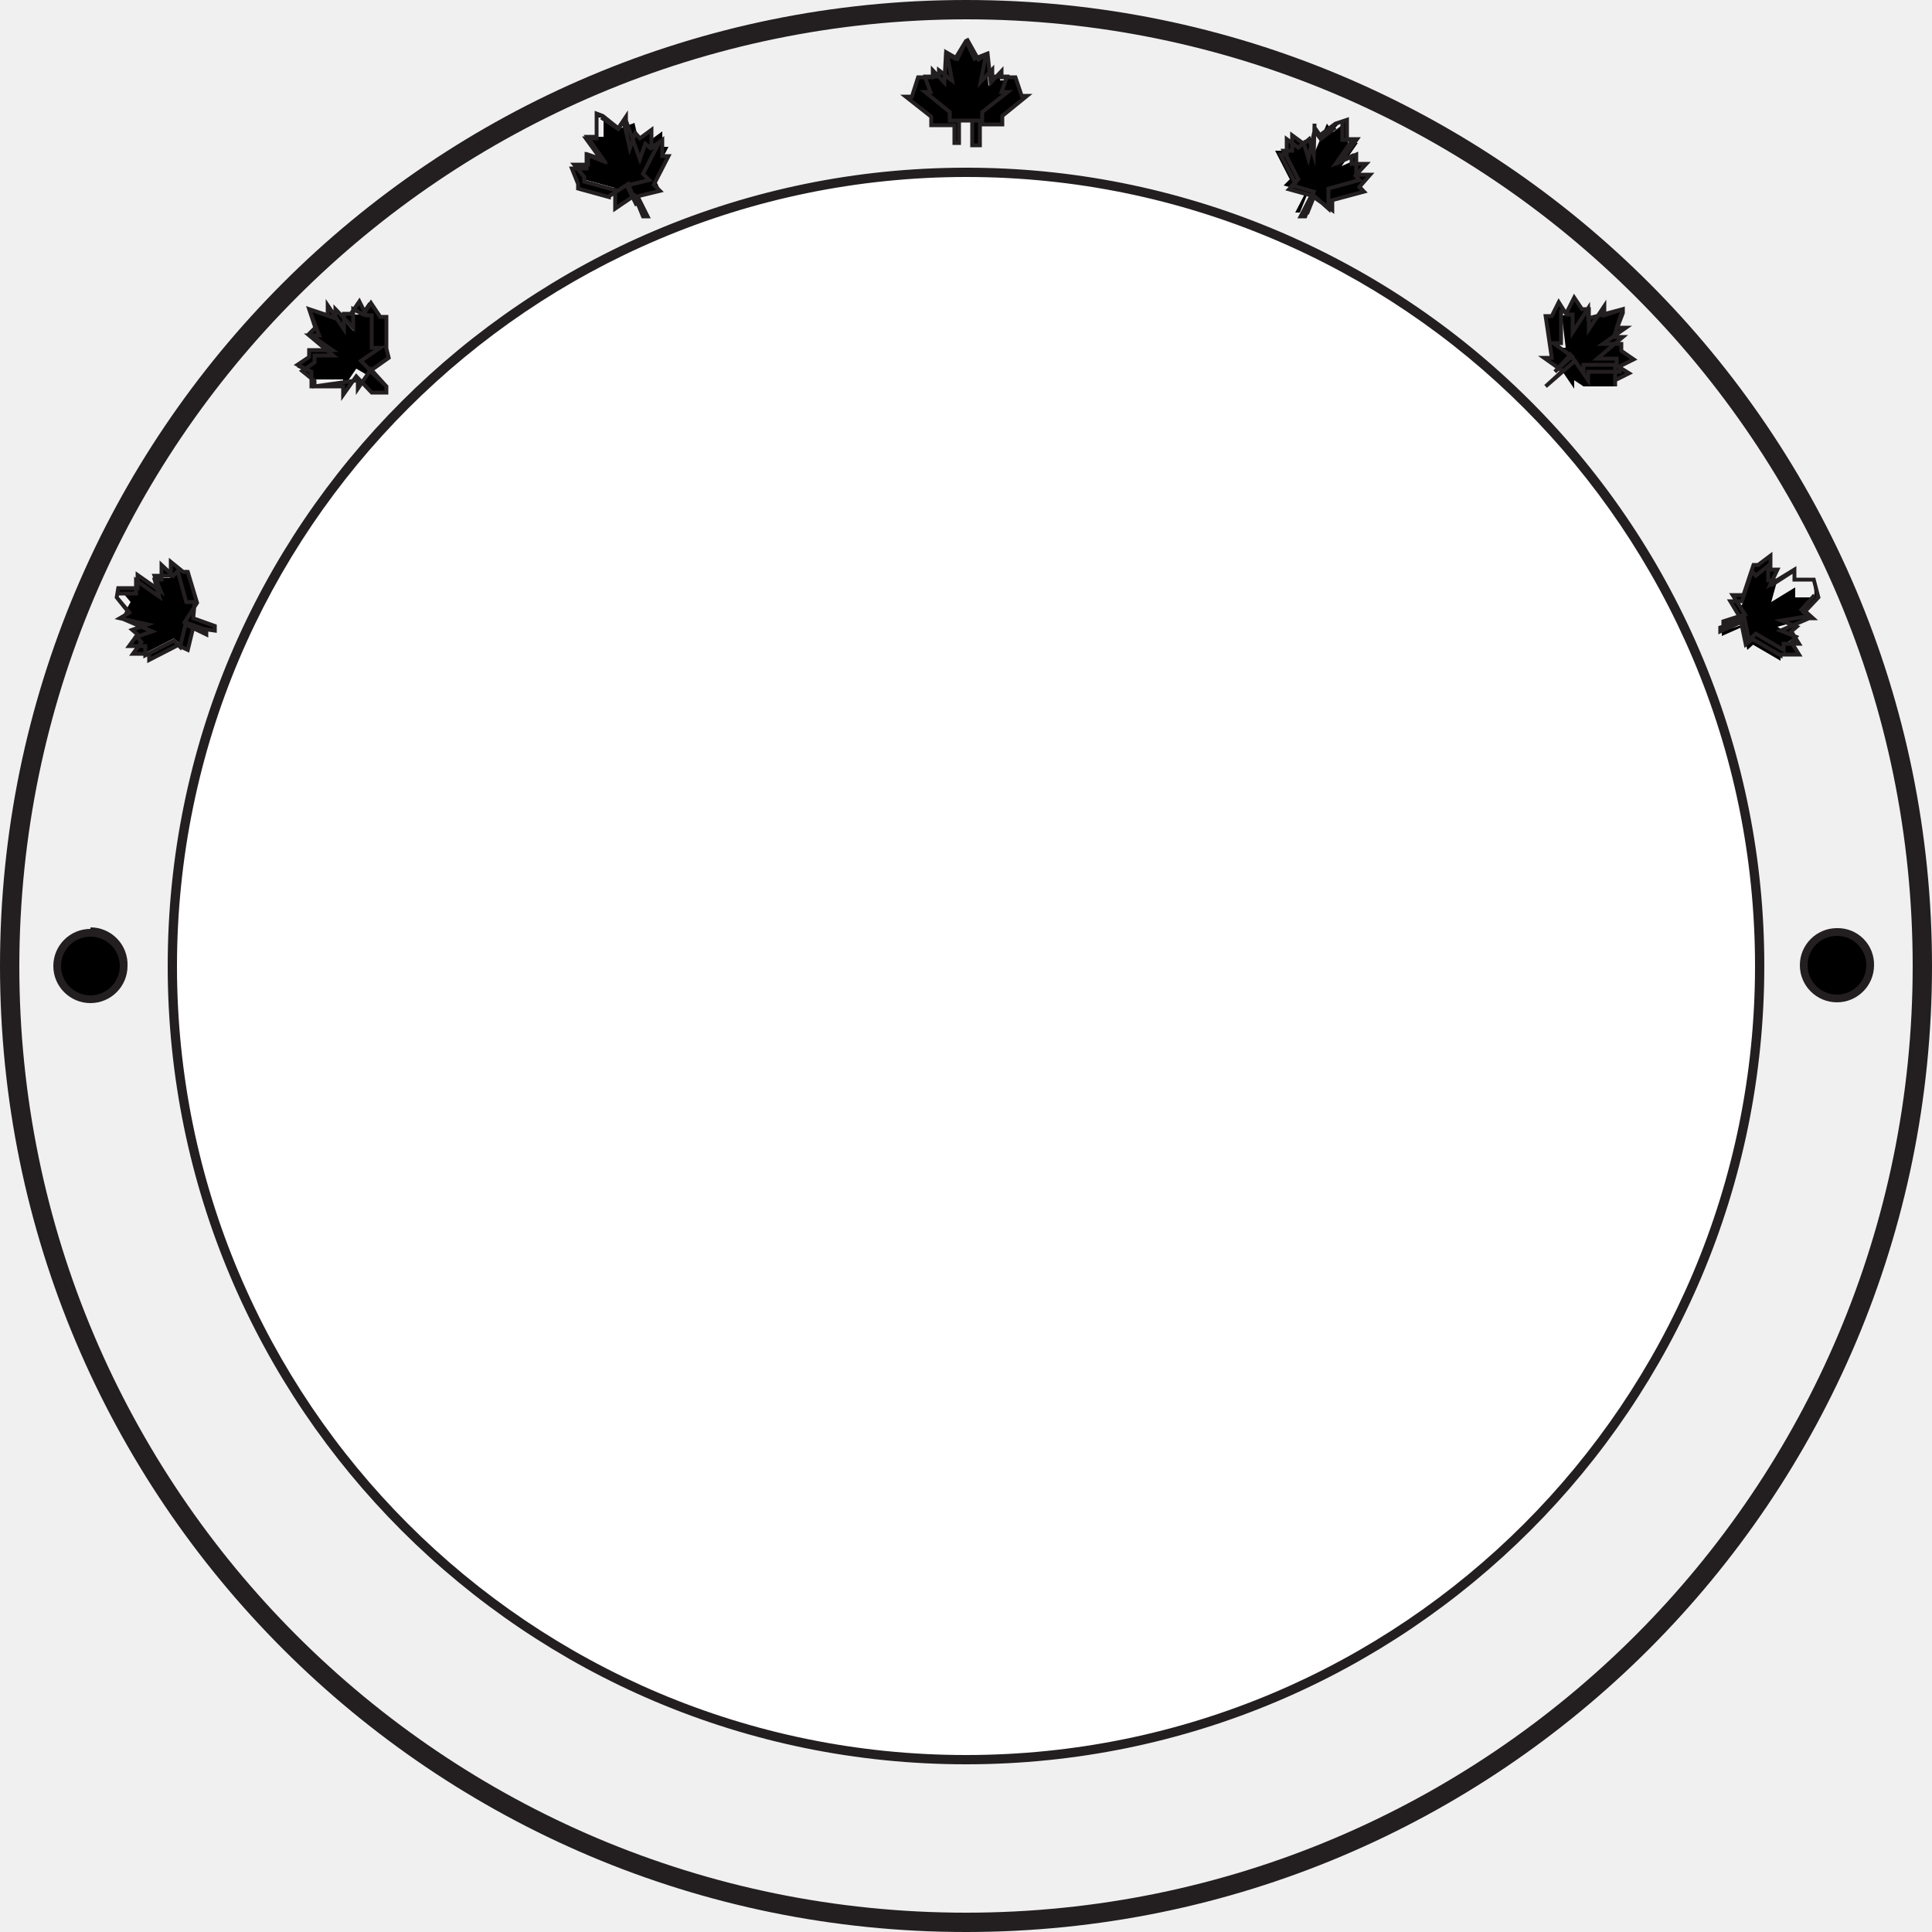
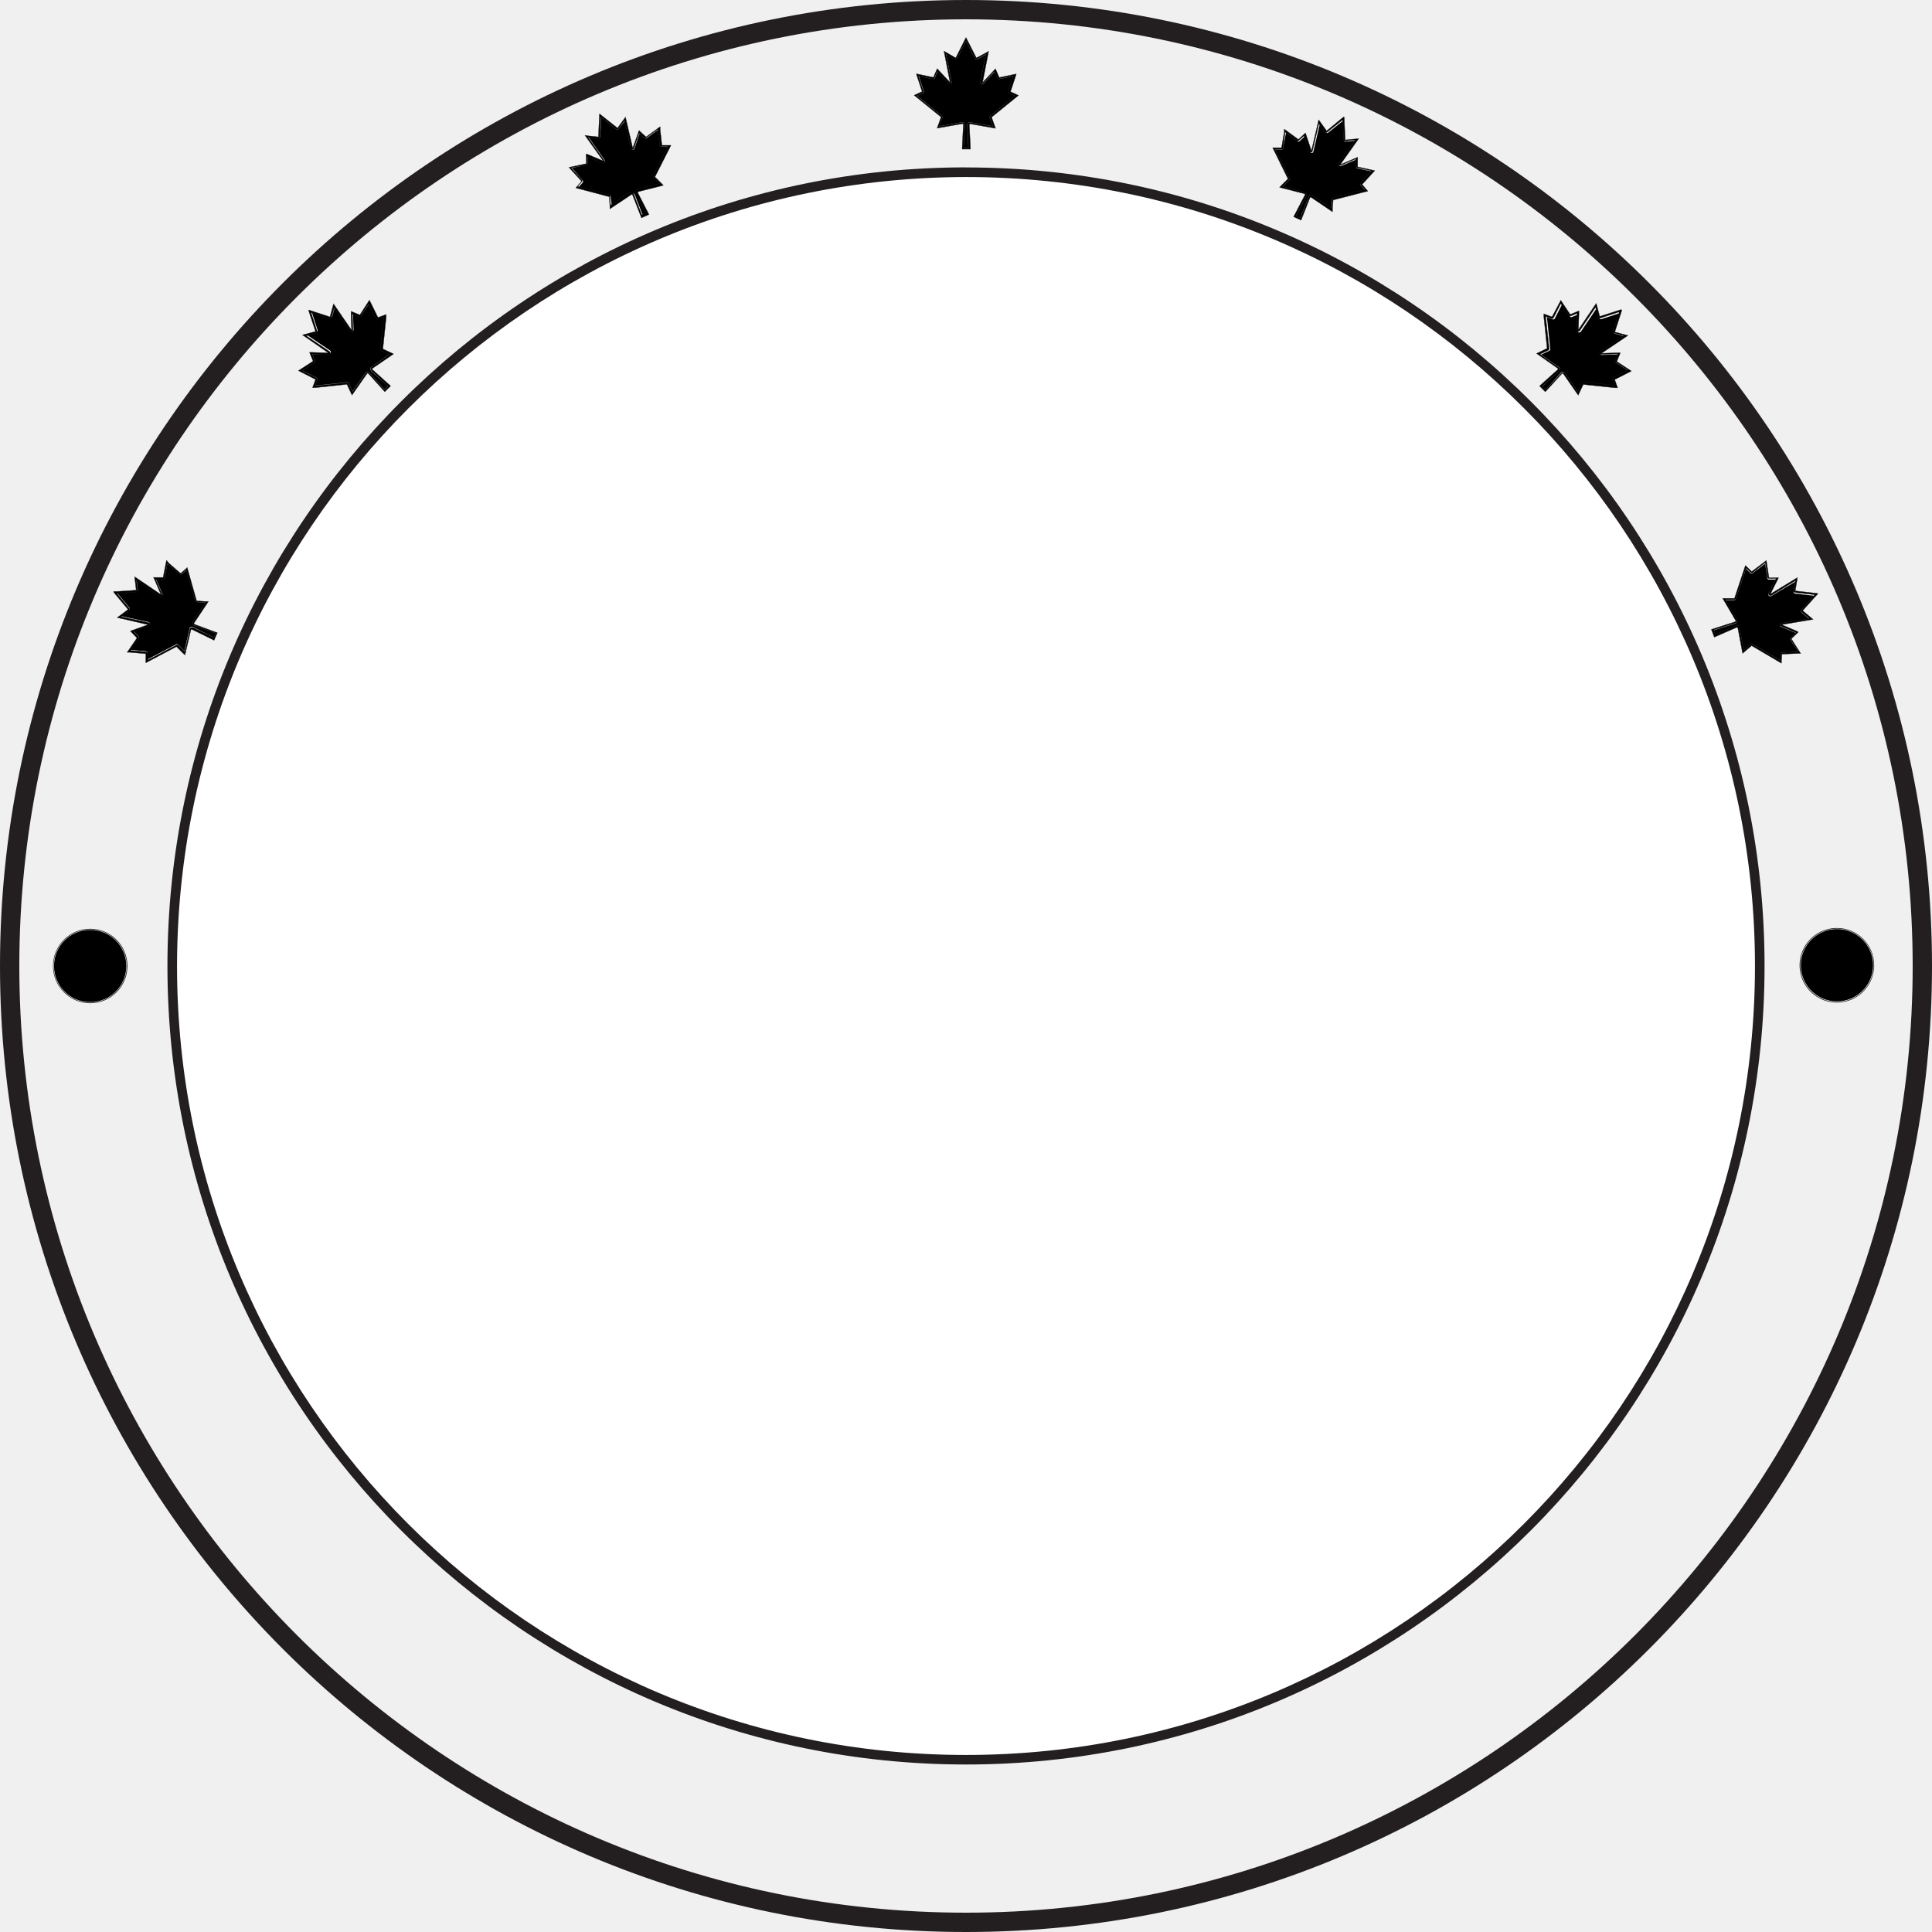
- <svg xmlns="http://www.w3.org/2000/svg" id="Layer_1" data-name="Layer 1" viewBox="0 0 25 25">
-   <path d="M12.5.25A12.25,12.25,0,1,1,.25,12.5,12.27,12.27,0,0,1,12.5.25m0-.25A12.5,12.5,0,1,0,25,12.5,12.5,12.5,0,0,0,12.5,0Z" fill="#231f20" />
-   <circle cx="12.5" cy="12.5" r="10.27" fill="#fff" />
-   <path d="M12.5,2.29A10.21,10.21,0,1,1,2.29,12.5,10.22,10.22,0,0,1,12.5,2.29m0-.12A10.33,10.33,0,1,0,22.83,12.5,10.32,10.32,0,0,0,12.5,2.17Z" fill="#231f20" />
-   <path d="M4.93,4.51l0-.42-.07,0s0,0,0,0l-.09-.18-.11.16h0l-.09,0v.21s0,0,0,0h0L4.32,4l0,.13h0L4,4l.08.24h0v0h0L4,4.34l.31.21a0,0,0,0,1,0,0H4l0,.09s0,0,0,0h0l-.16.11.18.09s0,0,0,0l0,.07.42,0h0l0,.11.17-.25h0a0,0,0,0,1,0,0L5,5,5,5,4.8,4.8h0a0,0,0,0,1,0,0h0l.25-.17-.11,0Z" />
-   <path d="M4,4l.24.08h0l0-.13.21.31h0s0,0,0,0V4.06l.09,0h0l.11-.16.09.18s0,0,0,0l.07,0,0,.42v0l.11,0-.25.17h0a0,0,0,0,0,0,0h0L5,5,5,5l-.2-.22a0,0,0,0,0,0,0h0l-.17.25,0-.11h0L4.07,5l0-.07s0,0,0,0L3.91,4.8l.16-.11h0s0,0,0,0l0-.09h.24a0,0,0,0,0,0,0L4,4.34l.13,0h0v0h0L4,4M4,4v0l.08.24h0L4,4.32l0,0,0,0,.3.21H4v0l0,.09h0l-.15.1,0,0,0,0,.18.09h0l0,.08V5h0l.41,0h0l0,.11v0l0,0,.17-.24h0l.2.21,0,0H5L5,5h0L5,5l-.21-.2h0a0,0,0,0,1,0,0h0l.24-.17,0,0h0L5,4.51H5L5,4.1v0H5l-.08,0h0L4.8,3.92l0,0,0,0-.1.15h0L4.57,4h0v.24h0L4.34,4l0,0,0,0,0,.12h0L4,4Z" stroke="#231f20" stroke-miterlimit="10" stroke-width="0.05" />
-   <path d="M8.46,2.27l.19-.37H8.57a0,0,0,0,1,0,0l0-.2-.15.11h0l-.06-.07-.07.2s0,0,0,0h0l0,0-.08-.35L8,1.67H8l-.19-.15v.25h0s0,0,0,0H7.61l.21.29a0,0,0,0,1,0,0h0L7.6,2v.11h0l-.19,0,.14.15a0,0,0,0,1,0,0l0,.06.4.11s0,0,0,0v.11l.25-.16h0a0,0,0,0,1,0,0l.11.28,0,0L8.24,2.5h0a.08.08,0,0,1,0,0h0l.29-.07L8.47,2.3A0,0,0,0,1,8.46,2.27Z" />
-   <path d="M7.78,1.52,8,1.67H8l.07-.1.08.35,0,0h0s0,0,0,0l.07-.2.06.07h0l.15-.11,0,.2a0,0,0,0,0,0,0h.08l-.19.37a0,0,0,0,0,0,0l.08.08-.29.07h0a.08.08,0,0,0,0,0h0l.13.26,0,0-.11-.28a0,0,0,0,0,0,0h0l-.25.16V2.55s0,0,0,0l-.4-.11,0-.06a0,0,0,0,0,0,0L7.4,2.18l.19,0h0V2l.2.08h0a0,0,0,0,0,0,0l-.21-.29h.14s0,0,0,0h0V1.52m0-.05v.3h0l-.12,0h0l0,0,.21.3h0L7.61,2l0,0v.13h0l-.18,0h0l0,0,.13.16h0l0,.06,0,0h0l.4.11h0V2.7l0,0,.25-.17h0s0,0,0,0l.11.27v0h0l.06,0h0v0l-.13-.26h0s0,0,0,0h0l.29-.07h0l0,0-.08-.08h0l.19-.37v0H8.57l0-.21v0l0,0-.15.11h0l-.07-.06,0,0v0l-.07.2h0L8.1,1.56V1.51l0,0L8,1.66H8l-.2-.16,0,0Z" stroke="#231f20" stroke-miterlimit="10" stroke-width="0.05" />
-   <path d="M17.26,2.57l.4-.11-.05-.06a0,0,0,0,1,0,0l.14-.15-.19,0h0V2.06l-.2.09h0s0,0,0,0l.21-.3-.13,0h0V1.56l-.19.15h0a0,0,0,0,1,0,0h0l-.08-.11L17,2h0s0,0,0,0a0,0,0,0,1,0,0l-.06-.2-.07.06a0,0,0,0,1,0,0h0l-.15-.11,0,.2a0,0,0,0,1,0,0H16.5l.19.37a0,0,0,0,1,0,0l-.08.08.29.08h0s0,0,0,0l-.14.27.06,0,.11-.27h0s0,0,0,0h0l.24.17V2.58Z" />
-   <path d="M17.37,1.56v.25h0l.13,0-.21.3s0,0,0,0h0l.2-.09v.1s0,0,0,0h0l.19,0-.14.15a0,0,0,0,0,0,0l.05.06-.4.11h0V2.7L17,2.53h0s0,0,0,0h0l-.11.27-.06,0,.14-.27s0,0,0,0h0l-.29-.08.08-.08a0,0,0,0,0,0,0l-.19-.37h.08a0,0,0,0,0,0,0l0-.2.15.11h0a0,0,0,0,0,0,0l.07-.06.06.2a0,0,0,0,0,0,0s0,0,0,0h0l.08-.36.08.11h0a0,0,0,0,0,0,0h0l.19-.15m0-.05,0,0-.2.15h0l-.07-.1,0,0V1.6L17,2h0l-.06-.2v0l0,0-.07.06h0l-.15-.11,0,0v0l0,.2h-.11v0l.19.37h0l-.08.08,0,0h0l.28.08h0l-.13.27v0h0l.05,0h0v0L17,2.55h0l.24.17,0,0V2.59h0l.41-.11h0l0,0-.06-.06h0l.14-.16,0,0h0l-.18,0h0V2h0l-.2.09h0l.21-.29,0,0h0l-.13,0h0l0-.25v0Z" stroke="#231f20" stroke-miterlimit="10" stroke-width="0.05" />
-   <path d="M20.49,5l.41,0,0-.07,0,0,.18-.09-.16-.11h0s0,0,0,0l0-.09H20.7a0,0,0,0,1,0,0l.3-.21-.12,0h0a0,0,0,0,1,0,0L21,4l-.24.08h0l0-.13-.2.31h0V4.06l-.08,0h0l-.1-.16-.09.18s0,0,0,0l-.08,0,.05.42,0,0-.1,0,.24.17h0a0,0,0,0,1,0,0L20,5l0,0,.2-.22h0s0,0,0,0h0l.17.25,0-.11Z" />
-   <path d="M21,4l-.08.24a0,0,0,0,0,0,0h0l.12,0-.3.21a0,0,0,0,0,0,0h.24l0,.09s0,0,0,0h0l.16.11-.18.09,0,0,0,.07-.41,0h0l0,.11-.17-.25h0s0,0,0,0h0L20,5l0,0,.22-.2a0,0,0,0,0,0,0h0l-.24-.17.1,0,0,0L20,4.09l.08,0s0,0,0,0l.09-.18.1.16h0l.08,0v.23h0l.2-.31,0,.13h0L21,4m0,0h0l-.24.08h0l0-.12v0l0,0-.2.3h0V4h0l-.09,0h0l-.1-.15,0,0,0,0-.09.18h0l-.08,0h0v0l0,.41h0l-.1,0h0l0,0,.24.17h0s0,0,0,0l-.22.2,0,0h0l0,0h0l.2-.22h0l.17.24,0,0,0,0,0-.11h0l.41,0h0V5l0-.08h0l.18-.09,0,0,0,0-.16-.1h0l0-.09v0h-.25L21,4.36l0,0,0,0-.12,0h0L21,4.05V4Z" stroke="#231f20" stroke-miterlimit="10" stroke-width="0.05" />
-   <path d="M12.81,1.5l.33-.26-.08,0s0,0,0,0l.07-.2-.19,0h0s0,0,0,0l0-.09-.15.16h0s0,0,0,0L12.76.7l-.12.06h0L12.5.53l-.11.23h0L12.24.7l.07.36v0h0L12.13.92l0,.09s0,0,0,0h0l-.19,0,.07.2s0,0,0,0l-.08,0,.33.26s0,0,0,0l0,.11.3,0h0s0,0,0,0v.29h.06V1.62h0a0,0,0,0,1,0,0h0l.3,0,0-.11S12.81,1.51,12.81,1.5Z" />
-   <path d="M12.5.53l.11.23h0L12.76.7l-.07.36s0,0,0,0h0l.15-.16,0,.09s0,0,0,0h0l.19,0-.07.2s0,0,0,0l.08,0-.33.26s0,0,0,0l0,.11-.3,0h0a0,0,0,0,0,0,0h0v.29h-.06V1.62s0,0,0,0h0l-.3,0,0-.11s0,0,0,0l-.33-.26.08,0s0,0,0,0L11.88,1l.19,0h0s0,0,0,0l0-.09.15.16h0v0L12.24.7l.12.06h0L12.5.53m0,0,0,0-.11.23h0L12.25.68l0,0v0l.07.36h0L12.15.91l0,0v0l0,.08h0l-.18,0h0V1l.07.19h0l-.07,0h0l0,0,.32.26h0l0,.11v0h0l.29,0h0a0,0,0,0,1,0,0v.32h.1V1.61h0a0,0,0,0,1,0,0h0l.29,0h0v0l0-.11h0l.32-.26,0,0h0l-.07,0h0L13.14,1V1h0l-.18,0h0l0-.08v0l0,0-.14.15h0L12.78.7v0l0,0-.12.07h0L12.52.52l0,0Z" stroke="#231f20" stroke-miterlimit="10" stroke-width="0.05" />
-   <path d="M2.52,7.77l-.11-.4-.06.06h0l-.15-.14,0,.19h0l0,0H2l.08.2s0,0,0,0h0l-.3-.21v.13h0l-.25,0,.16.19h0a0,0,0,0,1,0,0h0L1.57,8l.35.08h0v0h0l-.2.07.06.07s0,0,0,0h0l-.11.15.21,0a0,0,0,0,1,0,0v.08l.37-.19h0l.09.08.07-.29h0s0,0,0,0l.27.13,0-.06-.28-.1h0a0,0,0,0,1,0,0h0l.16-.25H2.55Z" />
-   <path d="M1.51,7.68l.25,0h0V7.51l.3.21h0s0,0,0,0L2,7.5h.09l0,0h0l0-.19.15.14h0l.06-.06.11.4,0,0h.11L2.5,8h0a0,0,0,0,0,0,0h0l.28.1,0,.06L2.5,8.12s0,0,0,0h0l-.07.29L2.3,8.35h0l-.37.19V8.46a0,0,0,0,0,0,0l-.21,0,.11-.15h0s0,0,0,0l-.06-.07.2-.07h0v0h0L1.57,8l.1-.08h0a0,0,0,0,0,0,0h0l-.16-.19m0,0,0,0,.16.2h0L1.55,8l0,0h0l.36.08h0l-.2.07h0l0,0,.07.06h0l-.11.15,0,0h0l.21,0h0v.12l0,0,.37-.19h0l.08.08,0,0v0l.07-.29h0l.27.13h0v0l0-.06v0h0l-.28-.1h0s0,0,0,0h0l.16-.25,0,0H2.55l-.12-.4v0l0,0-.06,0h0l-.16-.13,0,0v0l0,.18H2v0l.08.2h0l-.3-.21,0,0v.17h0l-.25,0Z" stroke="#231f20" stroke-miterlimit="10" stroke-width="0.05" />
-   <path d="M22.68,8.34l.36.21V8.47s0,0,0,0h.2l-.1-.16h0s0,0,0,0l.07-.06L23,8.11v0h0l0,0L23.41,8l-.1-.08h0v0l.17-.19-.25,0h0l0,0h0l0-.13-.31.19h0v0s0,0,0,0L23,7.5h-.11l0-.18-.16.12h0l-.06,0-.13.39h-.14l.16.25h0a.05.05,0,0,1,0,0l-.28.09,0,.06.27-.12h0s0,0,0,0h0l.06.3.09-.08Z" />
-   <path d="M23.48,7.7l-.17.19v0h0l.1.08-.36.06,0,0h0v0l.2.08-.07.06s0,0,0,0h0l.1.16h-.2s0,0,0,0v.08l-.36-.21h0l-.09.08-.06-.3h0s0,0,0,0h0l-.27.12,0-.06.28-.09a.05.05,0,0,0,0,0h0l-.16-.25h.14l.13-.39.06,0h0l.16-.12,0,.18H23l-.09.19s0,0,0,0v0h0l.31-.19,0,.13h0l0,0h0l.25,0m0,0h0l-.25,0h0l0-.12v0l0,0-.31.2h0L23,7.51v0h-.12l0-.19v0l0,0-.16.13h0l-.05-.06,0,0v0l-.13.39h-.15l0,0,.15.25h0a0,0,0,0,1,0,0l-.28.09h0v0l0,.05v0h0l.27-.12h0l.06.29v0l0,0,.09-.07h0l.36.21h0V8.47h.24l0,0-.1-.16h0l.06-.07,0,0h0l-.2-.08h0L23.41,8h.05l0,0-.1-.09h0l.17-.18,0,0Z" stroke="#231f20" stroke-miterlimit="10" stroke-width="0.05" />
-   <circle cx="1.17" cy="12.5" r="0.47" />
-   <path d="M1.17,12.12a.38.38,0,0,1,0,.76.38.38,0,1,1,0-.76m0-.1a.48.48,0,1,0,.48.48A.48.48,0,0,0,1.17,12Z" fill="#231f20" />
-   <circle cx="23.77" cy="12.49" r="0.47" />
-   <path d="M23.77,12.11a.38.38,0,1,1-.38.38.38.38,0,0,1,.38-.38m0-.1a.48.48,0,1,0,.48.48.47.47,0,0,0-.48-.48Z" fill="#231f20" />
+ <svg xmlns="http://www.w3.org/2000/svg" id="Layer_1" data-name="Layer 1" viewBox="0 0 300 300">
+   <path d="M150,3c81.06,0,147,65.94,147,147S231.06,297,150,297,3,231.06,3,150,68.94,3,150,3m0-3A150,150,0,1,0,300,150,150,150,0,0,0,150,0Z" fill="#231f20" />
+   <circle cx="150" cy="150" r="123.18" fill="#fff" />
+   <path d="M150,27.49A122.51,122.51,0,1,1,27.49,150,122.65,122.65,0,0,1,150,27.49m0-1.5A124,124,0,1,0,274,150,124,124,0,0,0,150,26Z" fill="#231f20" />
+   <path d="M59.16,54.07l.52-4.94-.9.33a.28.28,0,0,1-.33-.13l-1.12-2.2L56.1,49l0,0a.28.28,0,0,1-.29.06l-1-.42.09,2.55a.27.27,0,0,1-.08.19.08.08,0,0,1,0,0,.27.27,0,0,1-.37-.08l-2.46-3.64-.4,1.5h0a.21.21,0,0,1-.07.11.24.24,0,0,1-.27.06l-2.85-.92.92,2.85v0a.28.28,0,0,1-.07.25.19.19,0,0,1-.12.07l-1.5.4,3.65,2.46a.26.26,0,0,1,.11.23.23.23,0,0,1-.08.18.26.26,0,0,1-.19.08L48.48,55l.42,1a.28.28,0,0,1-.06.29l0,0-1.91,1.24,2.2,1.12a.27.27,0,0,1,.13.33l-.33.9,4.94-.52a.26.26,0,0,1,.27.16l.59,1.26,2.06-2.93,0,0h0a.38.38,0,0,1,.55,0l2.38,2.64.52-.52-2.64-2.38,0-.06a.39.39,0,0,1,0-.5l0,0,2.93-2.06-1.26-.59A.27.27,0,0,1,59.16,54.07Z" />
+   <path d="M48.3,48.54l2.85.92a.24.24,0,0,0,.27-.06.23.23,0,0,0,.07-.1v0l.4-1.5,2.46,3.65a.27.27,0,0,0,.37.07.08.08,0,0,0,0,0,.27.27,0,0,0,.08-.19l-.09-2.55,1,.42a.28.28,0,0,0,.29-.06.08.08,0,0,1,0,0l1.23-1.91,1.12,2.2a.27.27,0,0,0,.33.13l.9-.33-.52,4.94a.27.27,0,0,0,.16.27l1.26.59L57.65,57l0,0a.39.39,0,0,0,0,.5l0,.06L60.25,60l-.52.52-2.38-2.64a.39.39,0,0,0-.55,0h0l0,0-2.06,2.93-.59-1.26a.26.26,0,0,0-.27-.16l-4.94.52.33-.9a.27.27,0,0,0-.13-.33l-2.2-1.12,1.91-1.24,0,0A.28.28,0,0,0,48.9,56l-.42-1,2.55.09a.26.26,0,0,0,.19-.08.23.23,0,0,0,.08-.18.26.26,0,0,0-.11-.23l-3.65-2.46,1.5-.4a.19.19,0,0,0,.12-.07.28.28,0,0,0,.07-.25v0l-.92-2.85m-.4-.4.15.47L49,51.47h0l-1.49.4-.54.14.46.31L51,54.8h0l-2.55-.09-.39,0,.15.37.41,1h0l-1.91,1.24-.37.24.39.2L49,58.92s0,0,0,0l-.33.9-.14.38.41,0,4.94-.52h0l.59,1.27.19.4L54.9,61,57,58v0h0a.14.14,0,0,1,.2,0l2.37,2.63.18.2.19-.19.52-.52.19-.19-.2-.18-2.63-2.37,0,0a.12.12,0,0,1,0-.17l0,0,2.93-2,.36-.25-.4-.19-1.26-.59h0l.52-4.94,0-.41-.38.14-.9.33h0L57.56,47l-.2-.39-.24.37L55.88,48.9h0l-1-.41-.37-.15,0,.39.09,2.55h0L52.1,47.64l-.31-.46-.14.54-.4,1.49h0l-2.86-.93-.47-.15Z" stroke="#231f20" stroke-miterlimit="10" stroke-width="0.05" />
+   <path d="M101.54,27.24l2.24-4.43h-1a.27.27,0,0,1-.26-.24l-.27-2.46-1.83,1.35,0,0a.26.26,0,0,1-.29,0l-.81-.75-.82,2.41a.26.26,0,0,1-.14.15l0,0a.27.27,0,0,1-.32-.2l-1-4.28L96.07,20h0a.39.39,0,0,1-.1.08.26.26,0,0,1-.28,0l-2.34-1.88-.14,3h0a.29.29,0,0,1-.16.22.32.32,0,0,1-.14,0l-1.54-.16,2.53,3.6a.25.25,0,0,1,0,.25.24.24,0,0,1-.14.14.26.26,0,0,1-.21,0l-2.34-1,0,1.1a.27.27,0,0,1-.16.25h0l-2.22.48L90.47,28a.26.26,0,0,1,0,.36l-.63.72,4.81,1.27a.26.26,0,0,1,.19.24L95,32l3-2,.06,0h0a.39.39,0,0,1,.51.22l1.28,3.3.67-.3L98.84,30a.11.11,0,0,1,0-.07.39.39,0,0,1,.21-.46l.07,0,3.47-.88-1-1A.25.25,0,0,1,101.54,27.24Z" />
+   <path d="M93.34,18.21l2.34,1.88a.26.26,0,0,0,.28,0,.25.25,0,0,0,.1-.08h0l.9-1.26,1,4.28a.26.26,0,0,0,.32.2l0,0a.26.26,0,0,0,.14-.15l.82-2.41.81.75a.26.26,0,0,0,.29,0l0,0,1.83-1.35.27,2.46a.27.27,0,0,0,.26.24h1l-2.24,4.43a.25.25,0,0,0,0,.31l1,1-3.46.88-.07,0a.39.39,0,0,0-.21.46.16.16,0,0,0,0,.08l1.61,3.15-.67.3-1.28-3.3a.39.39,0,0,0-.51-.22h0l-.06,0-3,2-.11-1.4a.26.26,0,0,0-.19-.24l-4.81-1.27.63-.72a.26.26,0,0,0,0-.36l-1.65-1.82L91,25.67h0a.27.27,0,0,0,.16-.25l0-1.1,2.34,1a.26.26,0,0,0,.21,0,.24.24,0,0,0,.14-.14.25.25,0,0,0,0-.25l-2.53-3.6,1.54.16a.22.22,0,0,0,.14,0,.31.31,0,0,0,.16-.22h0l.14-3m-.23-.51,0,.5-.15,3h0l-1.54-.16L90.83,21l.32.46L93.68,25h0l-2.35-1L91,23.92v.39l0,1.11h0l-2.22.48-.43.09.3.33,1.66,1.82v0l-.63.73-.27.31.4.1,4.8,1.27s0,0,0,0h0L94.7,32l0,.44.36-.24,3-2h0a.14.14,0,0,1,.17.08l1.28,3.3.1.25.24-.11.68-.3.24-.11-.12-.24-1.62-3.15s0,0,0,0a.13.13,0,0,1,.08-.15h0l3.47-.88.42-.11-.3-.31-1-1a0,0,0,0,1,0,0L104,22.93l.19-.37h-.41l-1,0h0l-.27-2.45,0-.44-.36.26-1.83,1.34h0l-.81-.75-.28-.26-.13.37L98.25,23h0a0,0,0,0,1,0,0l-1-4.28-.13-.54-.32.45-.91,1.26h0L93.5,18l-.39-.31Z" stroke="#231f20" stroke-miterlimit="10" stroke-width="0.05" />
+   <path d="M207.11,30.78l4.81-1.25-.62-.72a.27.27,0,0,1,0-.36L213,26.63l-2.22-.49-.05,0a.26.26,0,0,1-.16-.25l0-1.1-2.35,1a.26.26,0,0,1-.21,0l0,0a.27.27,0,0,1-.06-.37l2.55-3.58-1.54.15h0a.27.27,0,0,1-.12,0,.24.24,0,0,1-.15-.23l-.14-3-2.34,1.87h0a.27.27,0,0,1-.26,0,.31.31,0,0,1-.11-.09l-.9-1.26-1,4.27a.25.25,0,0,1-.17.19.27.27,0,0,1-.2,0,.29.29,0,0,1-.14-.15l-.8-2.42-.82.74a.26.26,0,0,1-.29.05l0,0-1.83-1.35L199.25,23a.27.27,0,0,1-.26.24h-1l2.22,4.45a.26.26,0,0,1-.05.3l-1,1,3.46.9.07,0h0a.38.38,0,0,1,.17.52l-1.63,3.15.67.3,1.3-3.3a.25.25,0,0,1,0-.07.4.4,0,0,1,.48-.14l.06,0,3,2,.11-1.39A.27.27,0,0,1,207.11,30.78Z" />
+   <path d="M208.48,18.66l.14,3a.24.24,0,0,0,.15.23.27.27,0,0,0,.12,0h0l1.54-.15-2.55,3.58a.27.27,0,0,0,.06.37l0,0a.26.26,0,0,0,.21,0l2.35-1,0,1.1a.26.26,0,0,0,.16.25l.05,0,2.22.49-1.67,1.82a.29.29,0,0,0,0,.36l.63.73-4.81,1.24a.28.28,0,0,0-.2.24l-.11,1.39-3-2-.06,0a.4.4,0,0,0-.48.14.25.25,0,0,0,0,.07l-1.3,3.3-.67-.3,1.63-3.15a.38.38,0,0,0-.17-.52h0l-.07,0-3.46-.9,1-1a.26.26,0,0,0,.05-.3L198,23.21h1a.27.27,0,0,0,.26-.24l.28-2.45,1.83,1.35,0,0a.26.26,0,0,0,.29-.05l.81-.74.81,2.42a.29.29,0,0,0,.14.15.27.27,0,0,0,.2,0,.25.25,0,0,0,.17-.19l1-4.27.9,1.26a.31.31,0,0,0,.11.09.25.25,0,0,0,.26,0h0l2.34-1.87m.24-.51-.39.31L206,20.33h0l-.9-1.26-.33-.46-.13.55-1,4.27h0l-.8-2.41-.13-.37-.29.26-.81.75h0l-1.83-1.35-.36-.26,0,.43L199,22.94h-1.38l.18.36L200,27.77h0l-1,1-.31.32.43.11,3.46.89h0a.15.15,0,0,1,.06.18l-1.64,3.15-.12.24.24.11.67.3.25.12.09-.25,1.3-3.3,0,0a.12.12,0,0,1,.16,0h0l2.95,2,.36.25,0-.44.11-1.39h0L212,29.78l.4-.1-.27-.31-.62-.73v0l1.67-1.82.29-.32-.43-.1-2.22-.49h0l0-1.1v-.39l-.36.15-2.35,1h0s0,0,0,0l2.55-3.59.32-.45-.55.05-1.55.15h0a0,0,0,0,1,0,0h0l-.13-3,0-.5Z" stroke="#231f20" stroke-miterlimit="10" stroke-width="0.05" />
+   <path d="M245.89,59.41l4.94.52L250.5,59a.25.25,0,0,1,.13-.32l2.2-1.12-1.91-1.24s0,0,0,0a.27.27,0,0,1-.06-.29l.41-1-2.54.09a.24.24,0,0,1-.2-.07l0,0a.27.27,0,0,1,.07-.37l3.65-2.46-1.5-.4h0a.33.33,0,0,1-.1-.06.29.29,0,0,1-.07-.28l.93-2.85-2.85.93h0a.25.25,0,0,1-.26-.07.35.35,0,0,1-.07-.12l-.4-1.5-2.46,3.65a.24.24,0,0,1-.22.11.29.29,0,0,1-.19-.07.24.24,0,0,1-.07-.2l.09-2.54-1,.41a.26.26,0,0,1-.28-.06s0,0,0,0l-1.24-1.91-1.12,2.2a.25.25,0,0,1-.32.13l-.91-.33.52,4.94a.26.26,0,0,1-.15.27l-1.27.6L242.06,57l.06,0h0a.41.41,0,0,1,0,.56L239.47,60l.52.52,2.37-2.63.07-.06a.39.39,0,0,1,.5,0l0,0L245,60.82l.6-1.26A.25.25,0,0,1,245.89,59.41Z" />
+   <path d="M251.42,48.54l-.93,2.85a.29.29,0,0,0,.07.28.24.24,0,0,0,.1.06h0l1.49.4-3.64,2.46a.27.27,0,0,0-.07.37l0,0a.24.24,0,0,0,.2.07l2.54-.09-.41,1a.26.26,0,0,0,.06.29s0,0,0,0l1.91,1.24-2.2,1.12a.25.25,0,0,0-.13.32l.33.91-5-.52a.26.26,0,0,0-.27.15L245,60.82,243,57.89l0,0a.39.39,0,0,0-.5,0l-.07.06L240,60.49l-.52-.52,2.63-2.37a.39.39,0,0,0,0-.55l0,0-.05,0-2.93-2.05,1.27-.6a.26.26,0,0,0,.15-.27L240,49.13l.91.33a.25.25,0,0,0,.32-.13l1.12-2.2L243.62,49s0,0,0,0a.26.26,0,0,0,.28.06l1-.41-.08,2.54a.24.24,0,0,0,.07.2.29.29,0,0,0,.18.07.25.25,0,0,0,.23-.11l2.46-3.65.4,1.5a.35.35,0,0,0,.07.12.25.25,0,0,0,.26.07h0l2.85-.93m.4-.4-.48.16-2.85.92h0l-.4-1.49-.15-.54-.31.46-2.46,3.64h0l.09-2.54v-.4l-.36.15-1,.41h0L242.6,47l-.24-.37-.2.4L241,49.21h0l-.9-.33-.38-.14,0,.41.52,4.94h0L239,54.7l-.4.19.36.25,2.93,2.06h0a.13.13,0,0,1,0,.19l-2.63,2.37-.2.18.19.19.52.52.19.19.18-.2L242.55,58l0,0a.15.15,0,0,1,.18,0v0L244.81,61l.26.36.18-.4.6-1.26s0,0,0,0l4.94.52.4,0-.14-.38-.32-.9s0,0,0,0l2.2-1.12.39-.2-.36-.24-1.91-1.24h0s0,0,0,0l.41-1,.14-.36h-.39l-2.54.09h0l3.65-2.46.46-.32-.54-.14-1.5-.4h0s0,0,0,0h0l.93-2.85.16-.48Z" stroke="#231f20" stroke-miterlimit="10" stroke-width="0.05" />
+   <path d="M153.77,18l3.86-3.13-.87-.4a.28.28,0,0,1-.14-.33l.77-2.34-2.23.47h0a.27.27,0,0,1-.25-.16l-.43-1L152.7,13a.25.25,0,0,1-.2.09h-.05a.27.27,0,0,1-.21-.31l.84-4.32-1.34.78h0l-.12,0a.27.27,0,0,1-.24-.14L150,6.39l-1.36,2.68h0a.26.26,0,0,1-.23.13.28.28,0,0,1-.13,0l-1.35-.78.84,4.32a.24.24,0,0,1-.08.24.26.26,0,0,1-.18.07.24.24,0,0,1-.19-.08l-1.74-1.86-.43,1a.26.26,0,0,1-.25.16h0l-2.22-.47.76,2.34a.28.28,0,0,1-.14.33l-.87.4L146.23,18a.26.26,0,0,1,.08.3l-.47,1.31,3.52-.62h.08a.39.39,0,0,1,.38.4l-.19,3.55h.74l-.18-3.55s0-.05,0-.08a.39.39,0,0,1,.38-.32h.07l3.53.62-.48-1.31A.26.26,0,0,1,153.77,18Z" />
+   <path d="M150,6.39l1.36,2.68a.27.27,0,0,0,.24.14.25.25,0,0,0,.12,0h0l1.34-.78-.84,4.32a.27.27,0,0,0,.21.31h.05a.28.28,0,0,0,.2-.09l1.73-1.86.43,1a.26.26,0,0,0,.25.16h0l2.23-.47-.77,2.34a.28.28,0,0,0,.14.33l.87.4L153.77,18a.26.26,0,0,0-.08.3l.47,1.31L150.64,19h-.07a.39.39,0,0,0-.38.32.28.28,0,0,0,0,.09l.19,3.54h-.74l.19-3.54a.39.39,0,0,0-.38-.41h-.08l-3.52.62.47-1.31a.26.26,0,0,0-.08-.3l-3.86-3.13.87-.4a.28.28,0,0,0,.14-.33l-.77-2.34,2.23.47h0a.26.26,0,0,0,.25-.16l.43-1L147.3,13a.28.28,0,0,0,.2.09.27.27,0,0,0,.18-.08.24.24,0,0,0,.08-.24l-.84-4.32,1.34.78a.35.35,0,0,0,.14,0,.26.26,0,0,0,.23-.13h0L150,6.39m0-.56-.23.45L148.41,9h0a0,0,0,0,1,0,0h0l-1.34-.78-.48-.28.1.55.84,4.32h0l-1.74-1.86-.26-.29-.16.36-.43,1h0l-2.22-.47-.43-.09.13.42.77,2.34s0,0,0,0l-.87.4-.37.18.32.25,3.86,3.13h0l-.47,1.32-.15.41.43-.08,3.52-.62h0a.14.14,0,0,1,.13.14l-.18,3.54,0,.27h1.28l0-.27-.18-3.54v0a.14.14,0,0,1,.13-.12h0l3.52.62.43.08-.15-.41-.47-1.32h0l3.86-3.13.32-.25-.37-.18-.87-.4s0,0,0,0l.77-2.34.13-.42-.43.09-2.22.47h0l-.43-1-.16-.36-.26.29-1.74,1.86h0l.84-4.32.1-.55-.48.28L151.61,9h0a0,0,0,0,1,0,0h0l-1.36-2.67L150,5.83Z" stroke="#231f20" stroke-miterlimit="10" stroke-width="0.05" />
+   <path d="M30.3,93.26,29,88.48l-.72.64a.26.26,0,0,1-.35,0L26,87.5l-.44,2.23s0,0,0,0a.25.25,0,0,1-.24.16h-1.1l1,2.33a.3.3,0,0,1,0,.21l0,0a.25.25,0,0,1-.37.07l-3.64-2.46.19,1.53v0a.5.5,0,0,1,0,.12.26.26,0,0,1-.23.16l-3,.2,1.93,2.31h0a.32.32,0,0,1,0,.27.22.22,0,0,1-.09.1l-1.24.93,4.3.93a.29.29,0,0,1,.19.17.27.27,0,0,1,0,.2.23.23,0,0,1-.15.14l-2.39.87.76.79a.28.28,0,0,1,.05.29l0,0-1.31,1.86,2.46.22a.26.26,0,0,1,.24.25l0,1,4.4-2.31a.26.26,0,0,1,.31,0l1,1,.81-3.48,0-.06v0a.4.4,0,0,1,.52-.18L33.21,99l.29-.68-3.33-1.22-.08,0a.38.38,0,0,1-.14-.48l0-.06,2-3-1.4-.08A.28.28,0,0,1,30.3,93.26Z" />
+   <path d="M18.15,92.16l3-.2a.26.26,0,0,0,.23-.16.43.43,0,0,0,0-.12v0l-.19-1.53,3.64,2.47a.26.26,0,0,0,.37-.08l0,0a.37.37,0,0,0,0-.21l-1-2.33h1.1a.25.25,0,0,0,.24-.16.08.08,0,0,0,0,0L26,87.5l1.86,1.63a.27.27,0,0,0,.35,0l.72-.63,1.35,4.78a.27.27,0,0,0,.24.19l1.4.08-2,3,0,.06a.38.38,0,0,0,.14.48l.08,0,3.33,1.23-.29.67L30,97.45a.4.4,0,0,0-.52.18v0l0,.06-.81,3.48-1-1a.26.26,0,0,0-.31,0l-4.4,2.31,0-1a.26.26,0,0,0-.24-.25l-2.46-.22,1.31-1.86,0,0a.28.28,0,0,0-.05-.29l-.76-.79,2.39-.87a.23.23,0,0,0,.15-.14.27.27,0,0,0,0-.2.29.29,0,0,0-.19-.17l-4.3-.93L20,94.86a.31.31,0,0,0,.09-.11.32.32,0,0,0,0-.27h0l-1.93-2.31m-.51-.22.32.39,1.92,2.3h0s0,0,0,0h0l-1.24.93-.45.33.54.12L23,97h0l-2.39.86-.37.13.27.28.76.8h0L20,100.93l-.26.36.44,0,2.46.22a0,0,0,0,1,0,0l0,1v.41l.36-.19,4.4-2.32h0l1,1,.32.3.1-.43.82-3.48v0h0a.14.14,0,0,1,.18-.06l3.18,1.56.24.12.11-.25.29-.67.11-.25-.26-.09-3.32-1.23h0a.16.16,0,0,1-.05-.17v0l2-3,.24-.37-.44,0-1.39-.08h0l-1.35-4.78-.11-.4-.3.28-.72.63h0l-1.86-1.62L25.86,87l-.09.43-.44,2.23h-1.5L24,90l1,2.33h0s0,0,0,0l-3.63-2.46-.47-.32.07.56.18,1.53h0l-3,.2-.5,0Z" stroke="#231f20" stroke-miterlimit="10" stroke-width="0.05" />
+   <path d="M272.18,100.05l4.28,2.52.08-1a.26.26,0,0,1,.25-.24l2.47-.11L278,99.34l0,0a.25.25,0,0,1,.07-.28l.8-.76-2.36-1a.25.25,0,0,1-.14-.16s0,0,0,0a.27.27,0,0,1,.22-.31l4.34-.73-1.2-1h0a.23.23,0,0,1-.07-.1.27.27,0,0,1,.05-.27l2-2.22-3-.34h0a.27.27,0,0,1-.2-.17.32.32,0,0,1,0-.14l.26-1.53L275,92.57a.25.25,0,0,1-.25,0,.27.27,0,0,1-.14-.14.3.3,0,0,1,0-.21L275.77,90l-1.1,0a.26.26,0,0,1-.24-.17s0,0,0-.06l-.34-2.24L272.15,89a.26.26,0,0,1-.35,0l-.69-.68L269.54,93a.28.28,0,0,1-.25.18h-1.4l1.81,3.09a.09.09,0,0,1,0,.06h0a.38.38,0,0,1-.25.49l-3.38,1.07.26.69,3.25-1.41.08,0a.41.41,0,0,1,.44.25s0,0,0,.07l.66,3.51,1.06-.9A.26.26,0,0,1,272.18,100.05Z" />
+   <path d="M281.72,92.45l-2,2.22a.25.25,0,0,0-.05.27.23.23,0,0,0,.07.1h0l1.2,1-4.34.73a.27.27,0,0,0-.22.31s0,0,0,0a.25.25,0,0,0,.14.16l2.35,1-.79.76a.25.25,0,0,0-.07.28l0,0,1.22,1.92-2.47.11a.26.26,0,0,0-.25.24l-.08,1-4.28-2.52a.26.26,0,0,0-.31,0l-1.06.9-.66-3.52a.14.14,0,0,0,0-.06.39.39,0,0,0-.43-.25l-.08,0-3.25,1.41-.26-.69,3.38-1.07a.39.39,0,0,0,.25-.49h0s0,0,0-.06l-1.81-3.09h1.39a.28.28,0,0,0,.26-.18l1.57-4.72.69.68a.26.26,0,0,0,.35,0l1.93-1.53.34,2.24a.13.13,0,0,0,0,.06.27.27,0,0,0,.24.17l1.1,0-1.14,2.28a.3.3,0,0,0,0,.21.29.29,0,0,0,.13.14.27.27,0,0,0,.26,0l3.75-2.3-.26,1.53a.32.32,0,0,0,0,.14.25.25,0,0,0,.2.17h0l3,.34m.53-.19-.5-.06-3-.34h0a0,0,0,0,0,0,0h0l.26-1.52.09-.55-.47.29-3.75,2.29h0L276,90.06l.17-.35-.39,0-1.1,0a0,0,0,0,1,0,0h0l-.34-2.25-.06-.44-.35.28L272,88.76h0l-.68-.67-.29-.28-.13.38-1.57,4.72h0l-1.39,0h-.44l.22.38,1.81,3.09v0h0a.14.14,0,0,1-.09.17L266,97.66l-.26.08.1.25.26.69.09.25.25-.1,3.25-1.42h0a.15.15,0,0,1,.16.09v0l.66,3.52.08.43.33-.28,1.07-.91h0l4.28,2.52.35.2,0-.4.08-1h0l2.47-.11.44,0-.24-.37-1.22-1.91h0l.8-.76.28-.27L279,98l-2.35-1h0l4.34-.73.55-.09-.43-.36-1.2-1h0l2-2.22.34-.36Z" stroke="#231f20" stroke-miterlimit="10" stroke-width="0.05" />
+   <circle cx="14" cy="150" r="5.61" />
+   <path d="M14,144.32A5.68,5.68,0,1,1,8.32,150,5.69,5.69,0,0,1,14,144.32m0-.1A5.78,5.78,0,1,0,19.79,150,5.78,5.78,0,0,0,14,144.22Z" fill="#231f20" />
+   <circle cx="285.24" cy="149.88" r="5.61" />
+   <path d="M285.24,144.2a5.69,5.69,0,1,1-5.69,5.68,5.69,5.69,0,0,1,5.69-5.68m0-.1a5.79,5.79,0,1,0,5.78,5.78,5.78,5.78,0,0,0-5.78-5.78Z" fill="#231f20" />
</svg>
